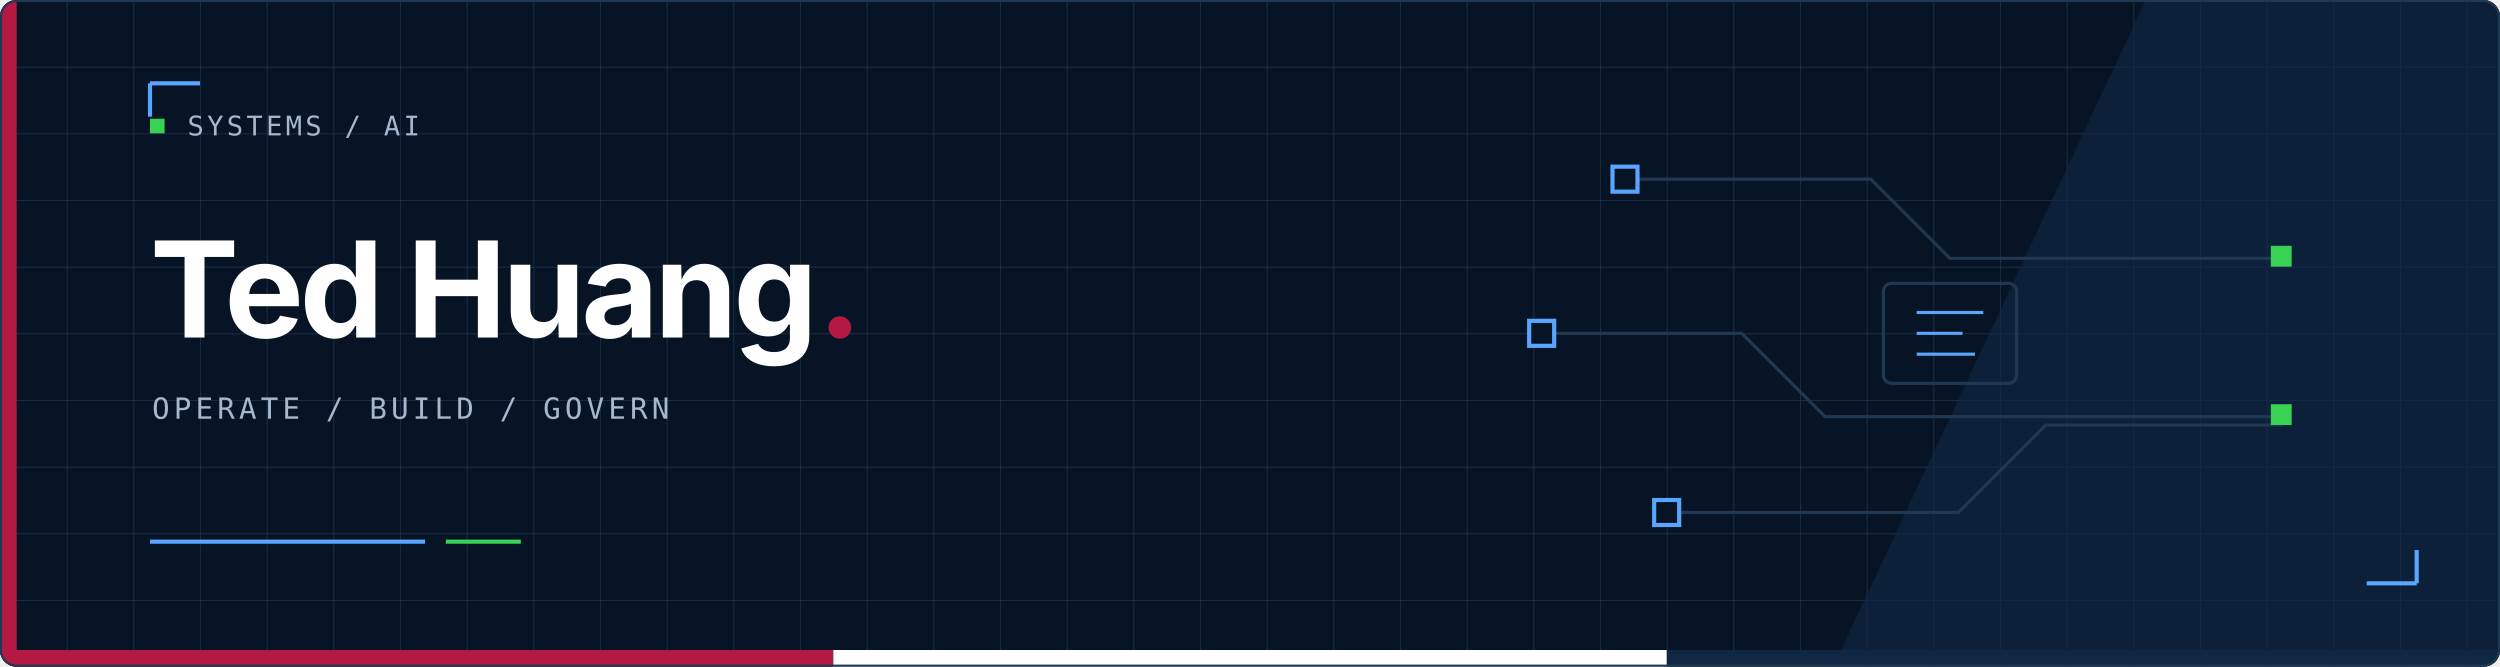
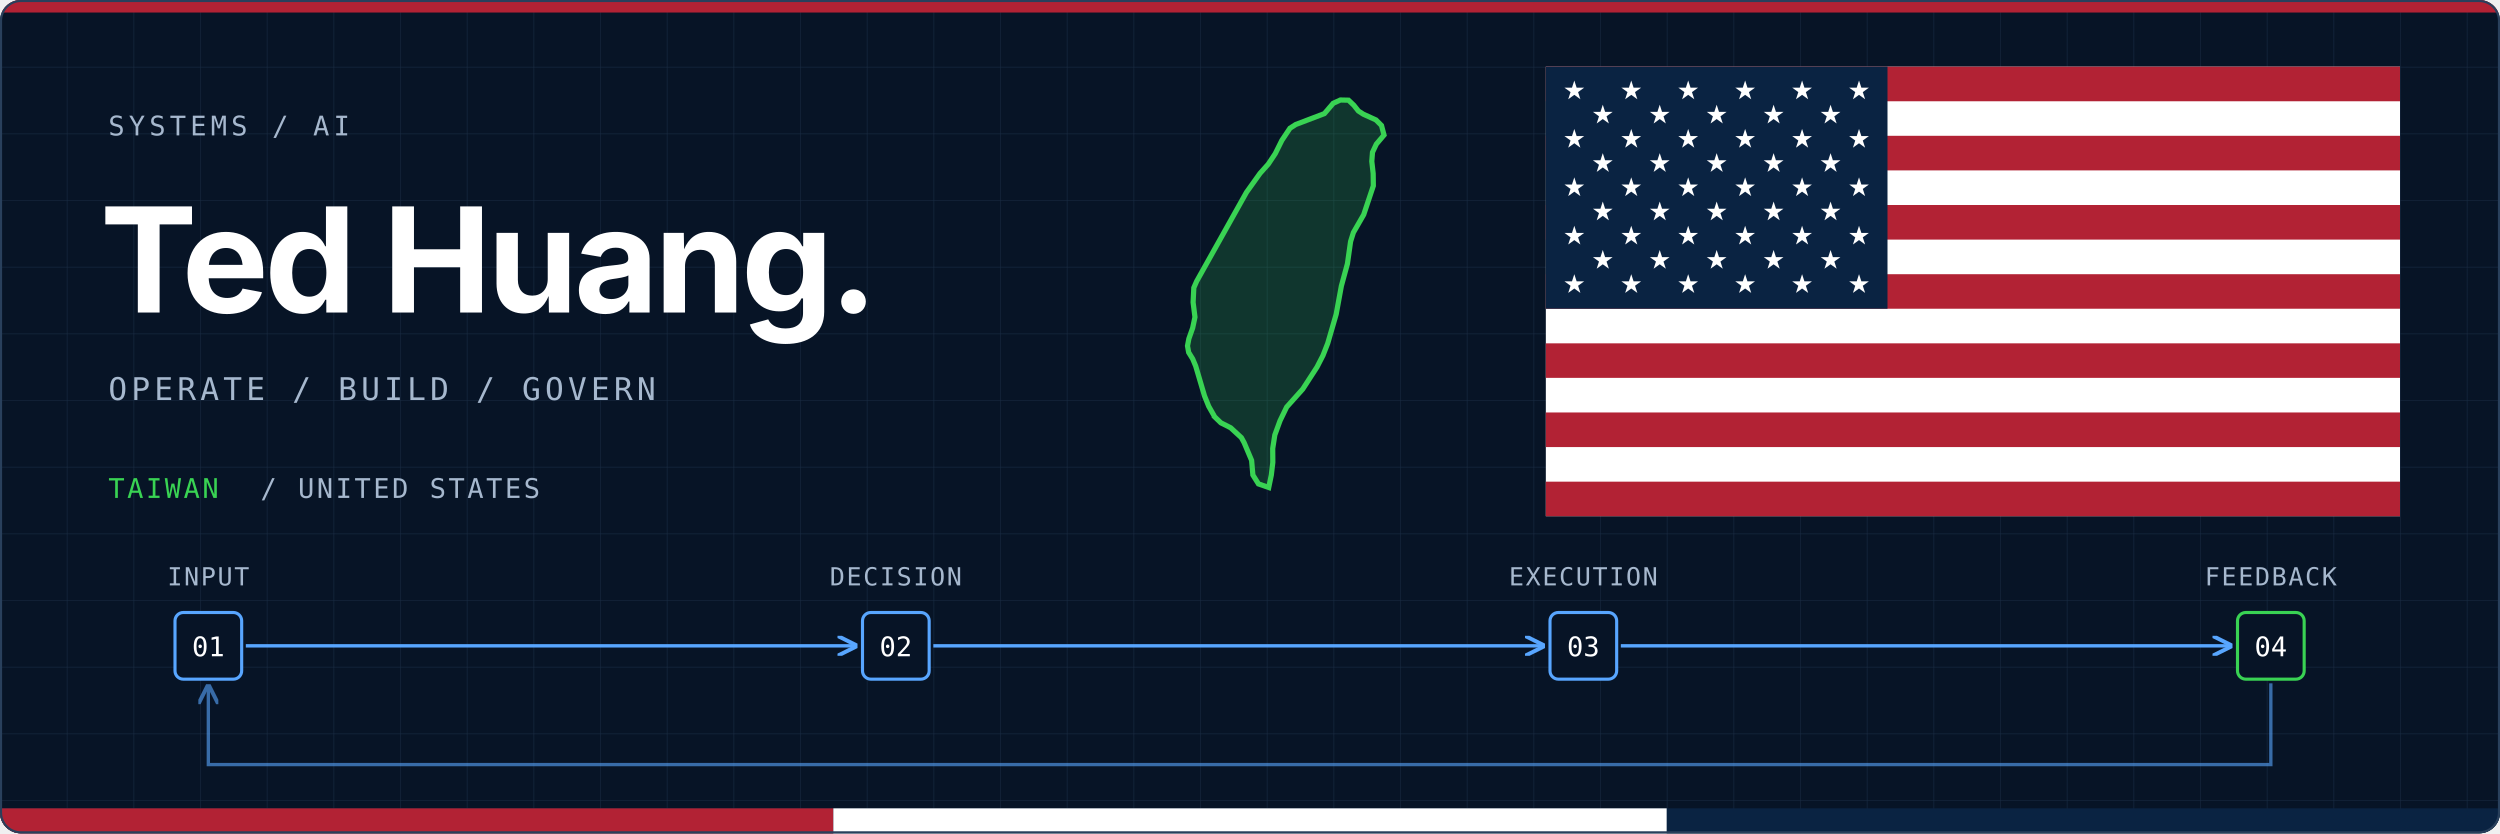
- <svg xmlns="http://www.w3.org/2000/svg" width="1200" height="320" viewBox="0 0 1200 320" role="img" aria-labelledby="title desc">
+ <svg xmlns="http://www.w3.org/2000/svg" width="1200" height="400" viewBox="0 0 1200 400" role="img" aria-labelledby="title desc">
  <defs>
    <pattern id="grid" width="32" height="32" patternUnits="userSpaceOnUse">
-       <path d="M32 0H0V32" fill="none" stroke="#203953" stroke-width="0.6" />
+       <path d="M32 0H0V32" fill="none" stroke="#29405C" stroke-width="0.5" />
    </pattern>
-     <clipPath id="clip">
-       <rect width="1200" height="320" rx="8" />
+     <clipPath id="frame">
+       <rect width="1200" height="400" rx="10" />
    </clipPath>
+     <marker id="arrow" markerWidth="6" markerHeight="6" refX="5" refY="3" orient="auto">
+       <path d="M0 0L6 3L0 6" fill="none" stroke="#58A6FF" stroke-width="1.2" />
+     </marker>
  </defs>
-   <g clip-path="url(#clip)">
-     <rect width="1200" height="320" fill="#071426" />
-     <rect width="1200" height="320" fill="url(#grid)" />
-     <path d="M1030 0H1200V320H880Z" fill="#102744" opacity="0.65" />
-     <rect x="0" y="0" width="8" height="320" fill="#b31942" />
-     <path d="M72 40h24M72 40v16M1160 280h-24M1160 280v-16" fill="none" stroke="#58a6ff" stroke-width="2" />
-     <rect x="72" y="57" width="7" height="7" fill="#39d353" />
-     <text x="90" y="65" fill="#a6b8ce" font-family="ui-monospace, SFMono-Regular, Consolas, monospace" font-size="13" letter-spacing="1.6">SYSTEMS / AI</text>
-     <text x="72" y="162" fill="#ffffff" font-family="Inter, ui-sans-serif, system-ui, sans-serif" font-size="64" font-weight="700" letter-spacing="-2">Ted Huang<tspan fill="#b31942">.</tspan>
-     </text>
-     <text x="73" y="201" fill="#a6b8ce" font-family="ui-monospace, SFMono-Regular, Consolas, monospace" font-size="14" letter-spacing="2">OPERATE / BUILD / GOVERN</text>
-     <g fill="none" stroke="#203953" stroke-width="1.5">
-       <path d="M780 86h118l38 38h160M740 160h96l40 40h220M800 246h140l42-42h114" />
-       <rect x="904" y="136" width="64" height="48" rx="4" />
-       <path d="M920 150h32M920 160h22M920 170h28" stroke="#58a6ff" />
+   <style>
+  .packet { display: none; }
+  @media (prefers-reduced-motion: no-preference) { .packet { display: inline; } }
+ </style>
+   <g clip-path="url(#frame)">
+     <rect width="1200" height="400" fill="#071426" />
+     <rect width="1200" height="400" fill="url(#grid)" opacity="0.55" />
+     <rect width="1200" height="6" fill="#B22234" />
+     <rect x="0" y="388" width="1200" height="12" fill="#0A2342" />
+     <rect x="0" y="388" width="400" height="12" fill="#B22234" />
+     <rect x="400" y="388" width="400" height="12" fill="#FFFFFF" />
+     <g aria-label="United States flag">
+       <rect x="742" y="32" width="410" height="215.789" fill="#FFFFFF" />
+       <rect x="742" y="32.00" width="410" height="16.60" fill="#B22234" />
+       <rect x="742" y="65.20" width="410" height="16.60" fill="#B22234" />
+       <rect x="742" y="98.40" width="410" height="16.60" fill="#B22234" />
+       <rect x="742" y="131.60" width="410" height="16.60" fill="#B22234" />
+       <rect x="742" y="164.79" width="410" height="16.60" fill="#B22234" />
+       <rect x="742" y="197.99" width="410" height="16.60" fill="#B22234" />
+       <rect x="742" y="231.19" width="410" height="16.60" fill="#B22234" />
+       <rect x="742" y="32" width="164.0" height="116.194" fill="#0A2342" />
+       <polygon points="755.67,38.64 756.78,42.08 760.40,42.08 757.48,44.21 758.59,47.65 755.67,45.52 752.74,47.65 753.86,44.21 750.93,42.08 754.55,42.08" fill="#FFFFFF" />
+       <polygon points="783.00,38.64 784.12,42.08 787.74,42.08 784.81,44.21 785.93,47.65 783.00,45.52 780.07,47.65 781.19,44.21 778.26,42.08 781.88,42.08" fill="#FFFFFF" />
+       <polygon points="810.33,38.64 811.45,42.08 815.07,42.08 812.14,44.21 813.26,47.65 810.33,45.52 807.41,47.65 808.52,44.21 805.60,42.08 809.22,42.08" fill="#FFFFFF" />
+       <polygon points="837.67,38.64 838.78,42.08 842.40,42.08 839.48,44.21 840.59,47.65 837.67,45.52 834.74,47.65 835.86,44.21 832.93,42.08 836.55,42.08" fill="#FFFFFF" />
+       <polygon points="865.00,38.64 866.12,42.08 869.74,42.08 866.81,44.21 867.93,47.65 865.00,45.52 862.07,47.65 863.19,44.21 860.26,42.08 863.88,42.08" fill="#FFFFFF" />
+       <polygon points="892.33,38.64 893.45,42.08 897.07,42.08 894.14,44.21 895.26,47.65 892.33,45.52 889.41,47.65 890.52,44.21 887.60,42.08 891.22,42.08" fill="#FFFFFF" />
+       <polygon points="769.33,50.26 770.45,53.70 774.07,53.70 771.14,55.83 772.26,59.27 769.33,57.14 766.41,59.27 767.52,55.83 764.60,53.70 768.22,53.70" fill="#FFFFFF" />
+       <polygon points="796.67,50.26 797.78,53.70 801.40,53.70 798.48,55.83 799.59,59.27 796.67,57.14 793.74,59.27 794.86,55.83 791.93,53.70 795.55,53.70" fill="#FFFFFF" />
+       <polygon points="824.00,50.26 825.12,53.70 828.74,53.70 825.81,55.83 826.93,59.27 824.00,57.14 821.07,59.27 822.19,55.83 819.26,53.70 822.88,53.70" fill="#FFFFFF" />
+       <polygon points="851.33,50.26 852.45,53.70 856.07,53.70 853.14,55.83 854.26,59.27 851.33,57.14 848.41,59.27 849.52,55.83 846.60,53.70 850.22,53.70" fill="#FFFFFF" />
+       <polygon points="878.67,50.26 879.78,53.70 883.40,53.70 880.48,55.83 881.59,59.27 878.67,57.14 875.74,59.27 876.86,55.83 873.93,53.70 877.55,53.70" fill="#FFFFFF" />
+       <polygon points="755.67,61.88 756.78,65.32 760.40,65.32 757.48,67.45 758.59,70.89 755.67,68.76 752.74,70.89 753.86,67.45 750.93,65.32 754.55,65.32" fill="#FFFFFF" />
+       <polygon points="783.00,61.88 784.12,65.32 787.74,65.32 784.81,67.45 785.93,70.89 783.00,68.76 780.07,70.89 781.19,67.45 778.26,65.32 781.88,65.32" fill="#FFFFFF" />
+       <polygon points="810.33,61.88 811.45,65.32 815.07,65.32 812.14,67.45 813.26,70.89 810.33,68.76 807.41,70.89 808.52,67.45 805.60,65.32 809.22,65.32" fill="#FFFFFF" />
+       <polygon points="837.67,61.88 838.78,65.32 842.40,65.32 839.48,67.45 840.59,70.89 837.67,68.76 834.74,70.89 835.86,67.45 832.93,65.32 836.55,65.32" fill="#FFFFFF" />
+       <polygon points="865.00,61.88 866.12,65.32 869.74,65.32 866.81,67.45 867.93,70.89 865.00,68.76 862.07,70.89 863.19,67.45 860.26,65.32 863.88,65.32" fill="#FFFFFF" />
+       <polygon points="892.33,61.88 893.45,65.32 897.07,65.32 894.14,67.45 895.26,70.89 892.33,68.76 889.41,70.89 890.52,67.45 887.60,65.32 891.22,65.32" fill="#FFFFFF" />
+       <polygon points="769.33,73.50 770.45,76.94 774.07,76.94 771.14,79.07 772.26,82.51 769.33,80.38 766.41,82.51 767.52,79.07 764.60,76.94 768.22,76.94" fill="#FFFFFF" />
+       <polygon points="796.67,73.50 797.78,76.94 801.40,76.94 798.48,79.07 799.59,82.51 796.67,80.38 793.74,82.51 794.86,79.07 791.93,76.94 795.55,76.94" fill="#FFFFFF" />
+       <polygon points="824.00,73.50 825.12,76.94 828.74,76.94 825.81,79.07 826.93,82.51 824.00,80.38 821.07,82.51 822.19,79.07 819.26,76.94 822.88,76.94" fill="#FFFFFF" />
+       <polygon points="851.33,73.50 852.45,76.94 856.07,76.94 853.14,79.07 854.26,82.51 851.33,80.38 848.41,82.51 849.52,79.07 846.60,76.94 850.22,76.94" fill="#FFFFFF" />
+       <polygon points="878.67,73.50 879.78,76.94 883.40,76.94 880.48,79.07 881.59,82.51 878.67,80.38 875.74,82.51 876.86,79.07 873.93,76.94 877.55,76.94" fill="#FFFFFF" />
+       <polygon points="755.67,85.12 756.78,88.56 760.40,88.56 757.48,90.68 758.59,94.13 755.67,92.00 752.74,94.13 753.86,90.68 750.93,88.56 754.55,88.56" fill="#FFFFFF" />
+       <polygon points="783.00,85.12 784.12,88.56 787.74,88.56 784.81,90.68 785.93,94.13 783.00,92.00 780.07,94.13 781.19,90.68 778.26,88.56 781.88,88.56" fill="#FFFFFF" />
+       <polygon points="810.33,85.12 811.45,88.56 815.07,88.56 812.14,90.68 813.26,94.13 810.33,92.00 807.41,94.13 808.52,90.68 805.60,88.56 809.22,88.56" fill="#FFFFFF" />
+       <polygon points="837.67,85.12 838.78,88.56 842.40,88.56 839.48,90.68 840.59,94.13 837.67,92.00 834.74,94.13 835.86,90.68 832.93,88.56 836.55,88.56" fill="#FFFFFF" />
+       <polygon points="865.00,85.12 866.12,88.56 869.74,88.56 866.81,90.68 867.93,94.13 865.00,92.00 862.07,94.13 863.19,90.68 860.26,88.56 863.88,88.56" fill="#FFFFFF" />
+       <polygon points="892.33,85.12 893.45,88.56 897.07,88.56 894.14,90.68 895.26,94.13 892.33,92.00 889.41,94.13 890.52,90.68 887.60,88.56 891.22,88.56" fill="#FFFFFF" />
+       <polygon points="769.33,96.74 770.45,100.18 774.07,100.18 771.14,102.30 772.26,105.75 769.33,103.62 766.41,105.75 767.52,102.30 764.60,100.18 768.22,100.18" fill="#FFFFFF" />
+       <polygon points="796.67,96.74 797.78,100.18 801.40,100.18 798.48,102.30 799.59,105.75 796.67,103.62 793.74,105.75 794.86,102.30 791.93,100.18 795.55,100.18" fill="#FFFFFF" />
+       <polygon points="824.00,96.74 825.12,100.18 828.74,100.18 825.81,102.30 826.93,105.75 824.00,103.62 821.07,105.75 822.19,102.30 819.26,100.18 822.88,100.18" fill="#FFFFFF" />
+       <polygon points="851.33,96.74 852.45,100.18 856.07,100.18 853.14,102.30 854.26,105.75 851.33,103.62 848.41,105.75 849.52,102.30 846.60,100.18 850.22,100.18" fill="#FFFFFF" />
+       <polygon points="878.67,96.74 879.78,100.18 883.40,100.18 880.48,102.30 881.59,105.75 878.67,103.62 875.74,105.75 876.86,102.30 873.93,100.18 877.55,100.18" fill="#FFFFFF" />
+       <polygon points="755.67,108.36 756.78,111.80 760.40,111.80 757.48,113.92 758.59,117.36 755.67,115.24 752.74,117.36 753.86,113.92 750.93,111.80 754.55,111.80" fill="#FFFFFF" />
+       <polygon points="783.00,108.36 784.12,111.80 787.74,111.80 784.81,113.92 785.93,117.36 783.00,115.24 780.07,117.36 781.19,113.92 778.26,111.80 781.88,111.80" fill="#FFFFFF" />
+       <polygon points="810.33,108.36 811.45,111.80 815.07,111.80 812.14,113.92 813.26,117.36 810.33,115.24 807.41,117.36 808.52,113.92 805.60,111.80 809.22,111.80" fill="#FFFFFF" />
+       <polygon points="837.67,108.36 838.78,111.80 842.40,111.80 839.48,113.92 840.59,117.36 837.67,115.24 834.74,117.36 835.86,113.92 832.93,111.80 836.55,111.80" fill="#FFFFFF" />
+       <polygon points="865.00,108.36 866.12,111.80 869.74,111.80 866.81,113.92 867.93,117.36 865.00,115.24 862.07,117.36 863.19,113.92 860.26,111.80 863.88,111.80" fill="#FFFFFF" />
+       <polygon points="892.33,108.36 893.45,111.80 897.07,111.80 894.14,113.92 895.26,117.36 892.33,115.24 889.41,117.36 890.52,113.92 887.60,111.80 891.22,111.80" fill="#FFFFFF" />
+       <polygon points="769.33,119.98 770.45,123.42 774.07,123.42 771.14,125.54 772.26,128.98 769.33,126.86 766.41,128.98 767.52,125.54 764.60,123.42 768.22,123.42" fill="#FFFFFF" />
+       <polygon points="796.67,119.98 797.78,123.42 801.40,123.42 798.48,125.54 799.59,128.98 796.67,126.86 793.74,128.98 794.86,125.54 791.93,123.42 795.55,123.42" fill="#FFFFFF" />
+       <polygon points="824.00,119.98 825.12,123.42 828.74,123.42 825.81,125.54 826.93,128.98 824.00,126.86 821.07,128.98 822.19,125.54 819.26,123.42 822.88,123.42" fill="#FFFFFF" />
+       <polygon points="851.33,119.98 852.45,123.42 856.07,123.42 853.14,125.54 854.26,128.98 851.33,126.86 848.41,128.98 849.52,125.54 846.60,123.42 850.22,123.42" fill="#FFFFFF" />
+       <polygon points="878.67,119.98 879.78,123.42 883.40,123.42 880.48,125.54 881.59,128.98 878.67,126.86 875.74,128.98 876.86,125.54 873.93,123.42 877.55,123.42" fill="#FFFFFF" />
+       <polygon points="755.67,131.60 756.78,135.04 760.40,135.04 757.48,137.16 758.59,140.60 755.67,138.48 752.74,140.60 753.86,137.16 750.93,135.04 754.55,135.04" fill="#FFFFFF" />
+       <polygon points="783.00,131.60 784.12,135.04 787.74,135.04 784.81,137.16 785.93,140.60 783.00,138.48 780.07,140.60 781.19,137.16 778.26,135.04 781.88,135.04" fill="#FFFFFF" />
+       <polygon points="810.33,131.60 811.45,135.04 815.07,135.04 812.14,137.16 813.26,140.60 810.33,138.48 807.41,140.60 808.52,137.16 805.60,135.04 809.22,135.04" fill="#FFFFFF" />
+       <polygon points="837.67,131.60 838.78,135.04 842.40,135.04 839.48,137.16 840.59,140.60 837.67,138.48 834.74,140.60 835.86,137.16 832.93,135.04 836.55,135.04" fill="#FFFFFF" />
+       <polygon points="865.00,131.60 866.12,135.04 869.74,135.04 866.81,137.16 867.93,140.60 865.00,138.48 862.07,140.60 863.19,137.16 860.26,135.04 863.88,135.04" fill="#FFFFFF" />
+       <polygon points="892.33,131.60 893.45,135.04 897.07,135.04 894.14,137.16 895.26,140.60 892.33,138.48 889.41,140.60 890.52,137.16 887.60,135.04 891.22,135.04" fill="#FFFFFF" />
    </g>
-     <g fill="#071426" stroke="#58a6ff" stroke-width="2">
-       <rect x="774" y="80" width="12" height="12" />
-       <rect x="734" y="154" width="12" height="12" />
-       <rect x="794" y="240" width="12" height="12" />
+     <text x="52" y="65" fill="#A6B8CE" font-family="monospace" font-size="13" letter-spacing="2">SYSTEMS / AI</text>
+     <text x="48" y="150" fill="#FFFFFF" font-family="Inter, Arial, sans-serif" font-size="70" font-weight="700" letter-spacing="-2">Ted Huang.</text>
+     <text x="52" y="192" fill="#A6B8CE" font-family="monospace" font-size="15" letter-spacing="2">OPERATE / BUILD / GOVERN</text>
+     <text x="52" y="239" fill="#39D353" font-family="monospace" font-size="13" letter-spacing="1.2">TAIWAN</text>
+     <text x="125" y="239" fill="#A6B8CE" font-family="monospace" font-size="13" letter-spacing="1.2">/ UNITED STATES</text>
+     <path d="M617.58,195.41L614.43,201.92L611.91,208.80L610.90,215.29L610.95,221.98L610.23,228.03L608.99,234.00L604.06,232.28L601.38,228.00L600.77,220.98L597.19,212.49L595.85,210.06L590.70,205.32L586.01,202.95L582.39,199.45L582.86,199.74L580.18,195.02L578.15,190.00L573.94,175.74L572.50,172.29L570.56,169.15L570.00,166.04L570.66,162.58L572.48,157.41L573.58,152.20L572.69,145.13L573.03,138.12L574.40,135.00L598.31,92.30L604.80,83.22L608.79,78.76L612.13,73.73L615.30,67.36L619.19,61.54L621.98,59.75L635.70,54.53L639.97,49.55L643.40,48.00L647.29,48.09L649.80,50.47L652.04,53.29L654.39,54.81L660.46,57.57L663.12,60.23L664.33,64.82L660.64,69.18L658.80,73.10L658.46,77.44L659.12,83.31L659.20,89.20L654.58,103.03L649.62,111.64L648.28,115.93L646.77,126.58L643.86,137.26L641.37,150.82L637.32,164.77L635.03,170.61L632.16,176.20L625.32,186.76L617.58,195.41Z" fill="#39D353" fill-opacity="0.18" stroke="#39D353" stroke-width="2.5" />
+     <g fill="none" stroke="#58A6FF" stroke-width="1.6">
+       <path d="M118 310H410" marker-end="url(#arrow)" />
+       <path d="M448 310H740" marker-end="url(#arrow)" />
+       <path d="M778 310H1070" marker-end="url(#arrow)" />
+       <path d="M1090 328V367H100V330" marker-end="url(#arrow)" opacity="0.6" />
    </g>
-     <g fill="#39d353">
-       <rect x="1090" y="118" width="10" height="10" />
-       <rect x="1090" y="194" width="10" height="10" />
-     </g>
-     <path d="M72 260h132" stroke="#58a6ff" stroke-width="2" />
-     <path d="M214 260h36" stroke="#39d353" stroke-width="2" />
-     <rect x="0" y="312" width="1200" height="8" fill="#102744" />
-     <rect x="0" y="312" width="400" height="8" fill="#b31942" />
-     <rect x="400" y="312" width="400" height="8" fill="#ffffff" />
+     <rect x="84" y="294" width="32" height="32" rx="4" fill="#071426" stroke="#58A6FF" stroke-width="1.5" />
+     <text x="100" y="315" text-anchor="middle" fill="#FFFFFF" font-family="monospace" font-size="13">01</text>
+     <text x="100" y="281" text-anchor="middle" fill="#A6B8CE" font-family="monospace" font-size="12" letter-spacing="0.8">INPUT</text>
+     <rect x="414" y="294" width="32" height="32" rx="4" fill="#071426" stroke="#58A6FF" stroke-width="1.5" />
+     <text x="430" y="315" text-anchor="middle" fill="#FFFFFF" font-family="monospace" font-size="13">02</text>
+     <text x="430" y="281" text-anchor="middle" fill="#A6B8CE" font-family="monospace" font-size="12" letter-spacing="0.8">DECISION</text>
+     <rect x="744" y="294" width="32" height="32" rx="4" fill="#071426" stroke="#58A6FF" stroke-width="1.5" />
+     <text x="760" y="315" text-anchor="middle" fill="#FFFFFF" font-family="monospace" font-size="13">03</text>
+     <text x="760" y="281" text-anchor="middle" fill="#A6B8CE" font-family="monospace" font-size="12" letter-spacing="0.8">EXECUTION</text>
+     <rect x="1074" y="294" width="32" height="32" rx="4" fill="#071426" stroke="#39D353" stroke-width="1.5" />
+     <text x="1090" y="315" text-anchor="middle" fill="#FFFFFF" font-family="monospace" font-size="13">04</text>
+     <text x="1090" y="281" text-anchor="middle" fill="#A6B8CE" font-family="monospace" font-size="12" letter-spacing="0.8">FEEDBACK</text>
+     <circle class="packet" cx="0" cy="0" r="4" fill="#39D353" stroke="#071426" stroke-width="1.5" opacity="0">
+       <animate attributeName="opacity" values="0;1;1;0" keyTimes="0;0.02;0.98;1" dur="16s" repeatCount="indefinite" />
+       <animateMotion dur="16s" repeatCount="indefinite" path="M100 310H1090V367H100Z" calcMode="linear" keyPoints="0;0;0.158;0.158;0.315;0.315;0.473;0.473;1;1" keyTimes="0;0.08;0.22;0.30;0.44;0.52;0.66;0.74;0.94;1" />
+     </circle>
  </g>
-   <rect x="0.5" y="0.5" width="1199" height="319" rx="7.5" fill="none" stroke="#203953" />
+   <rect x="0.5" y="0.5" width="1199" height="399" rx="9.5" fill="none" stroke="#29405C" />
</svg>
